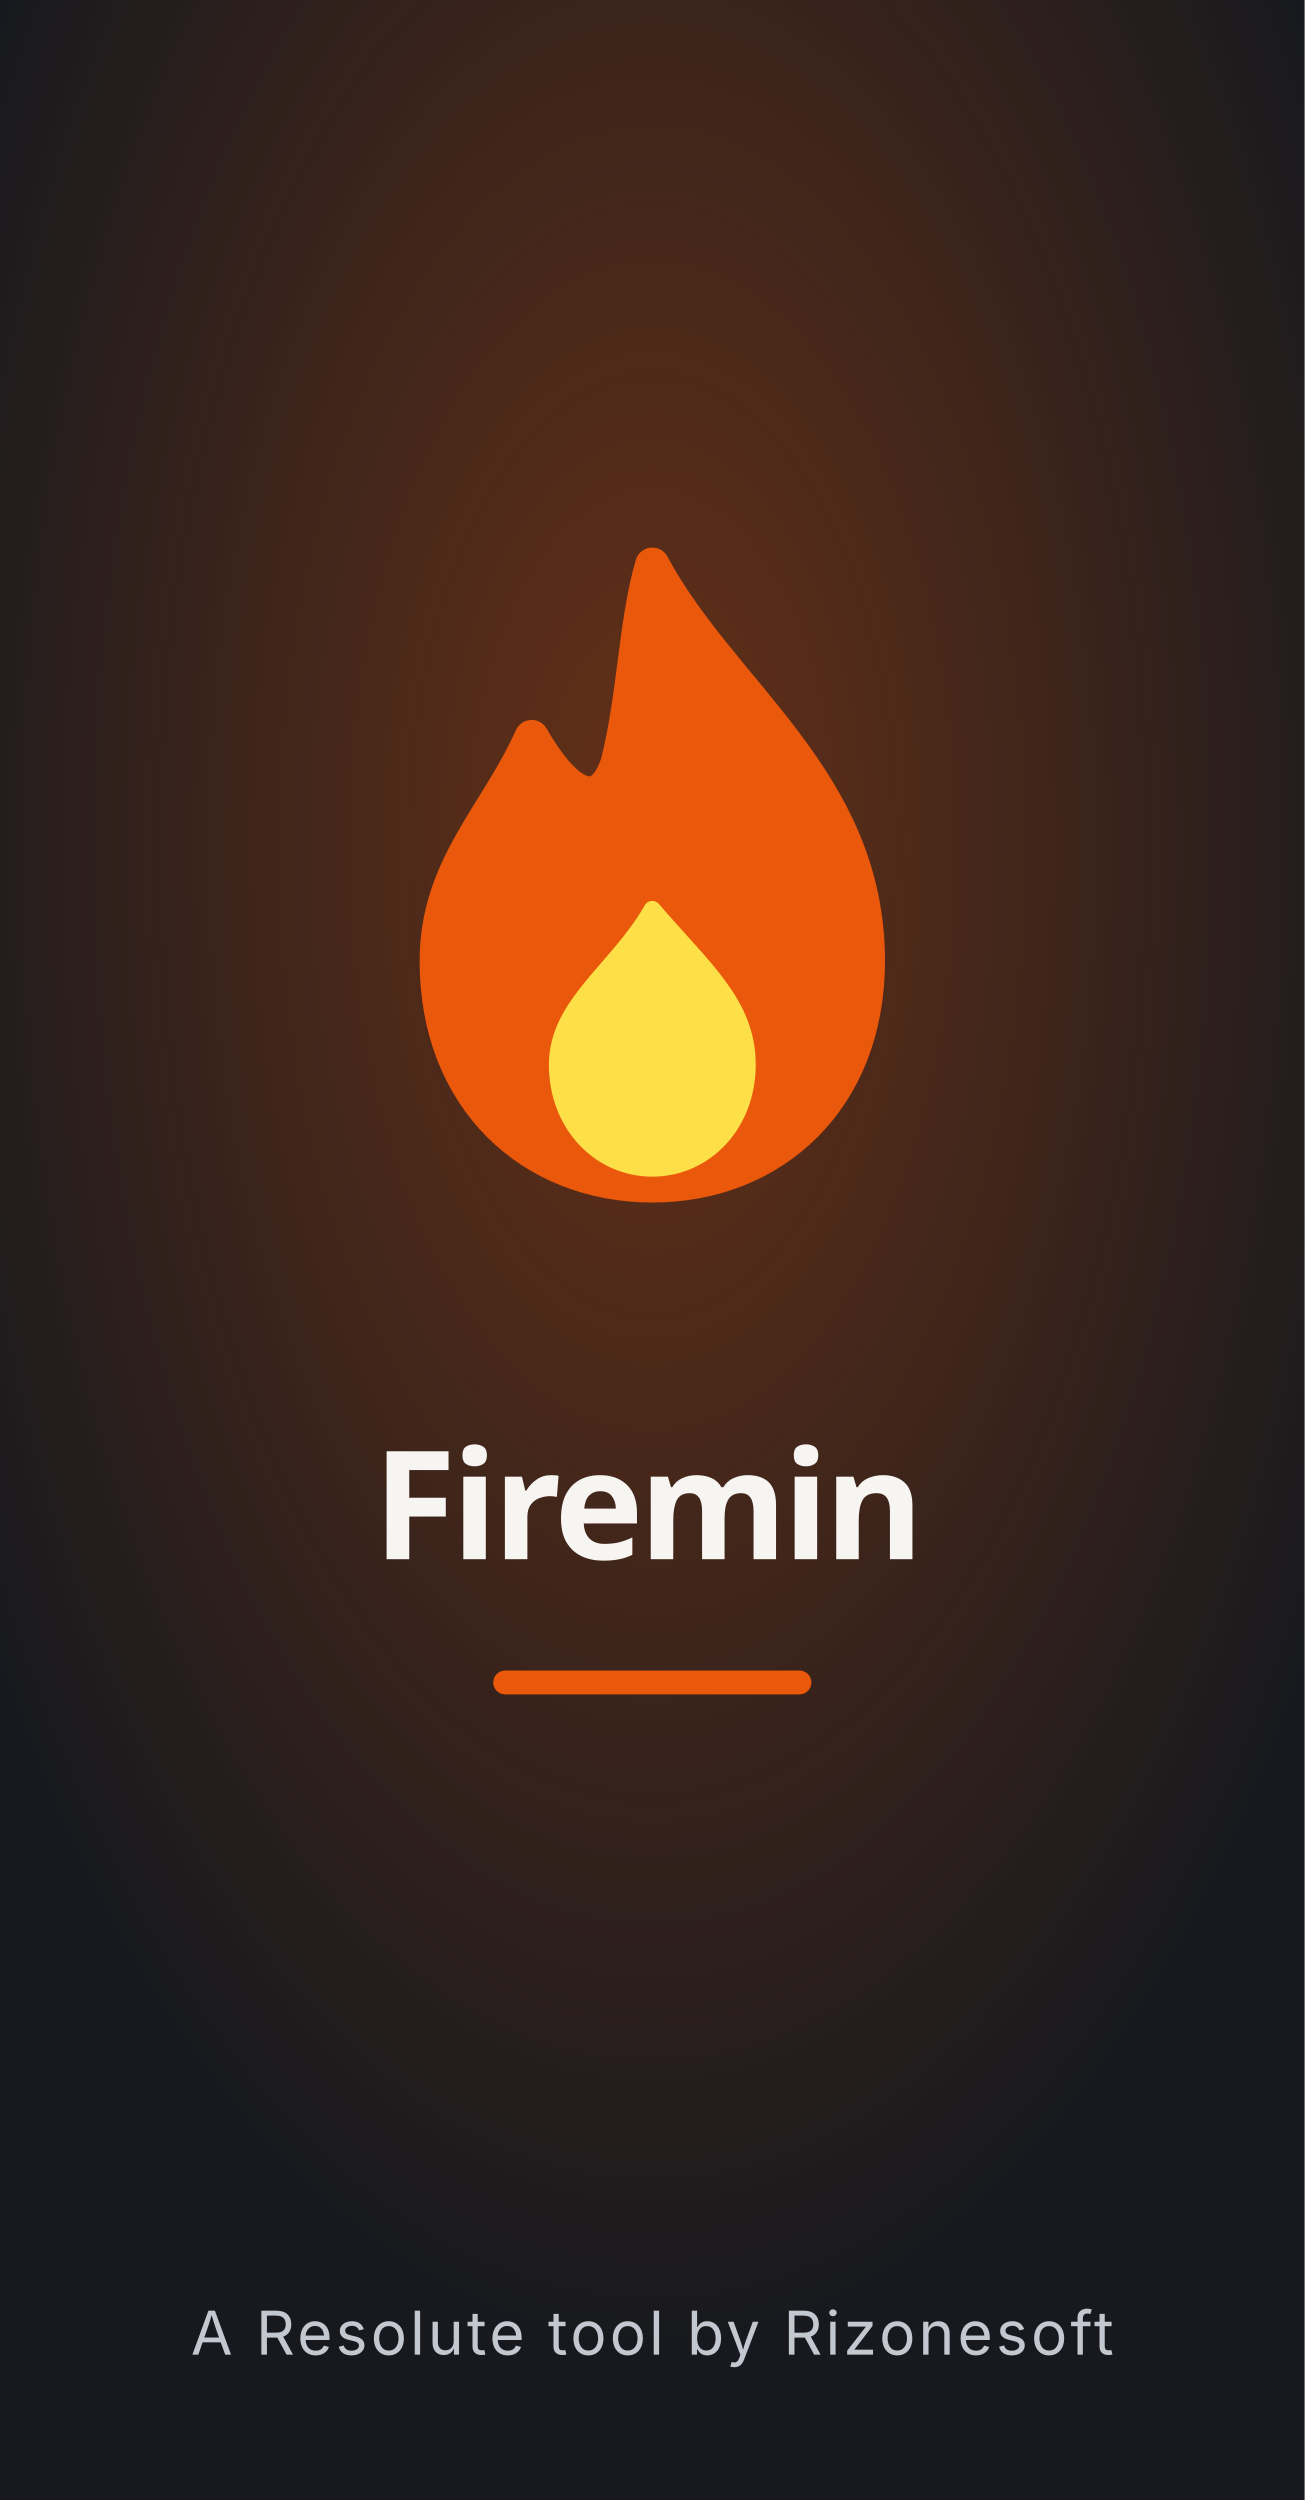
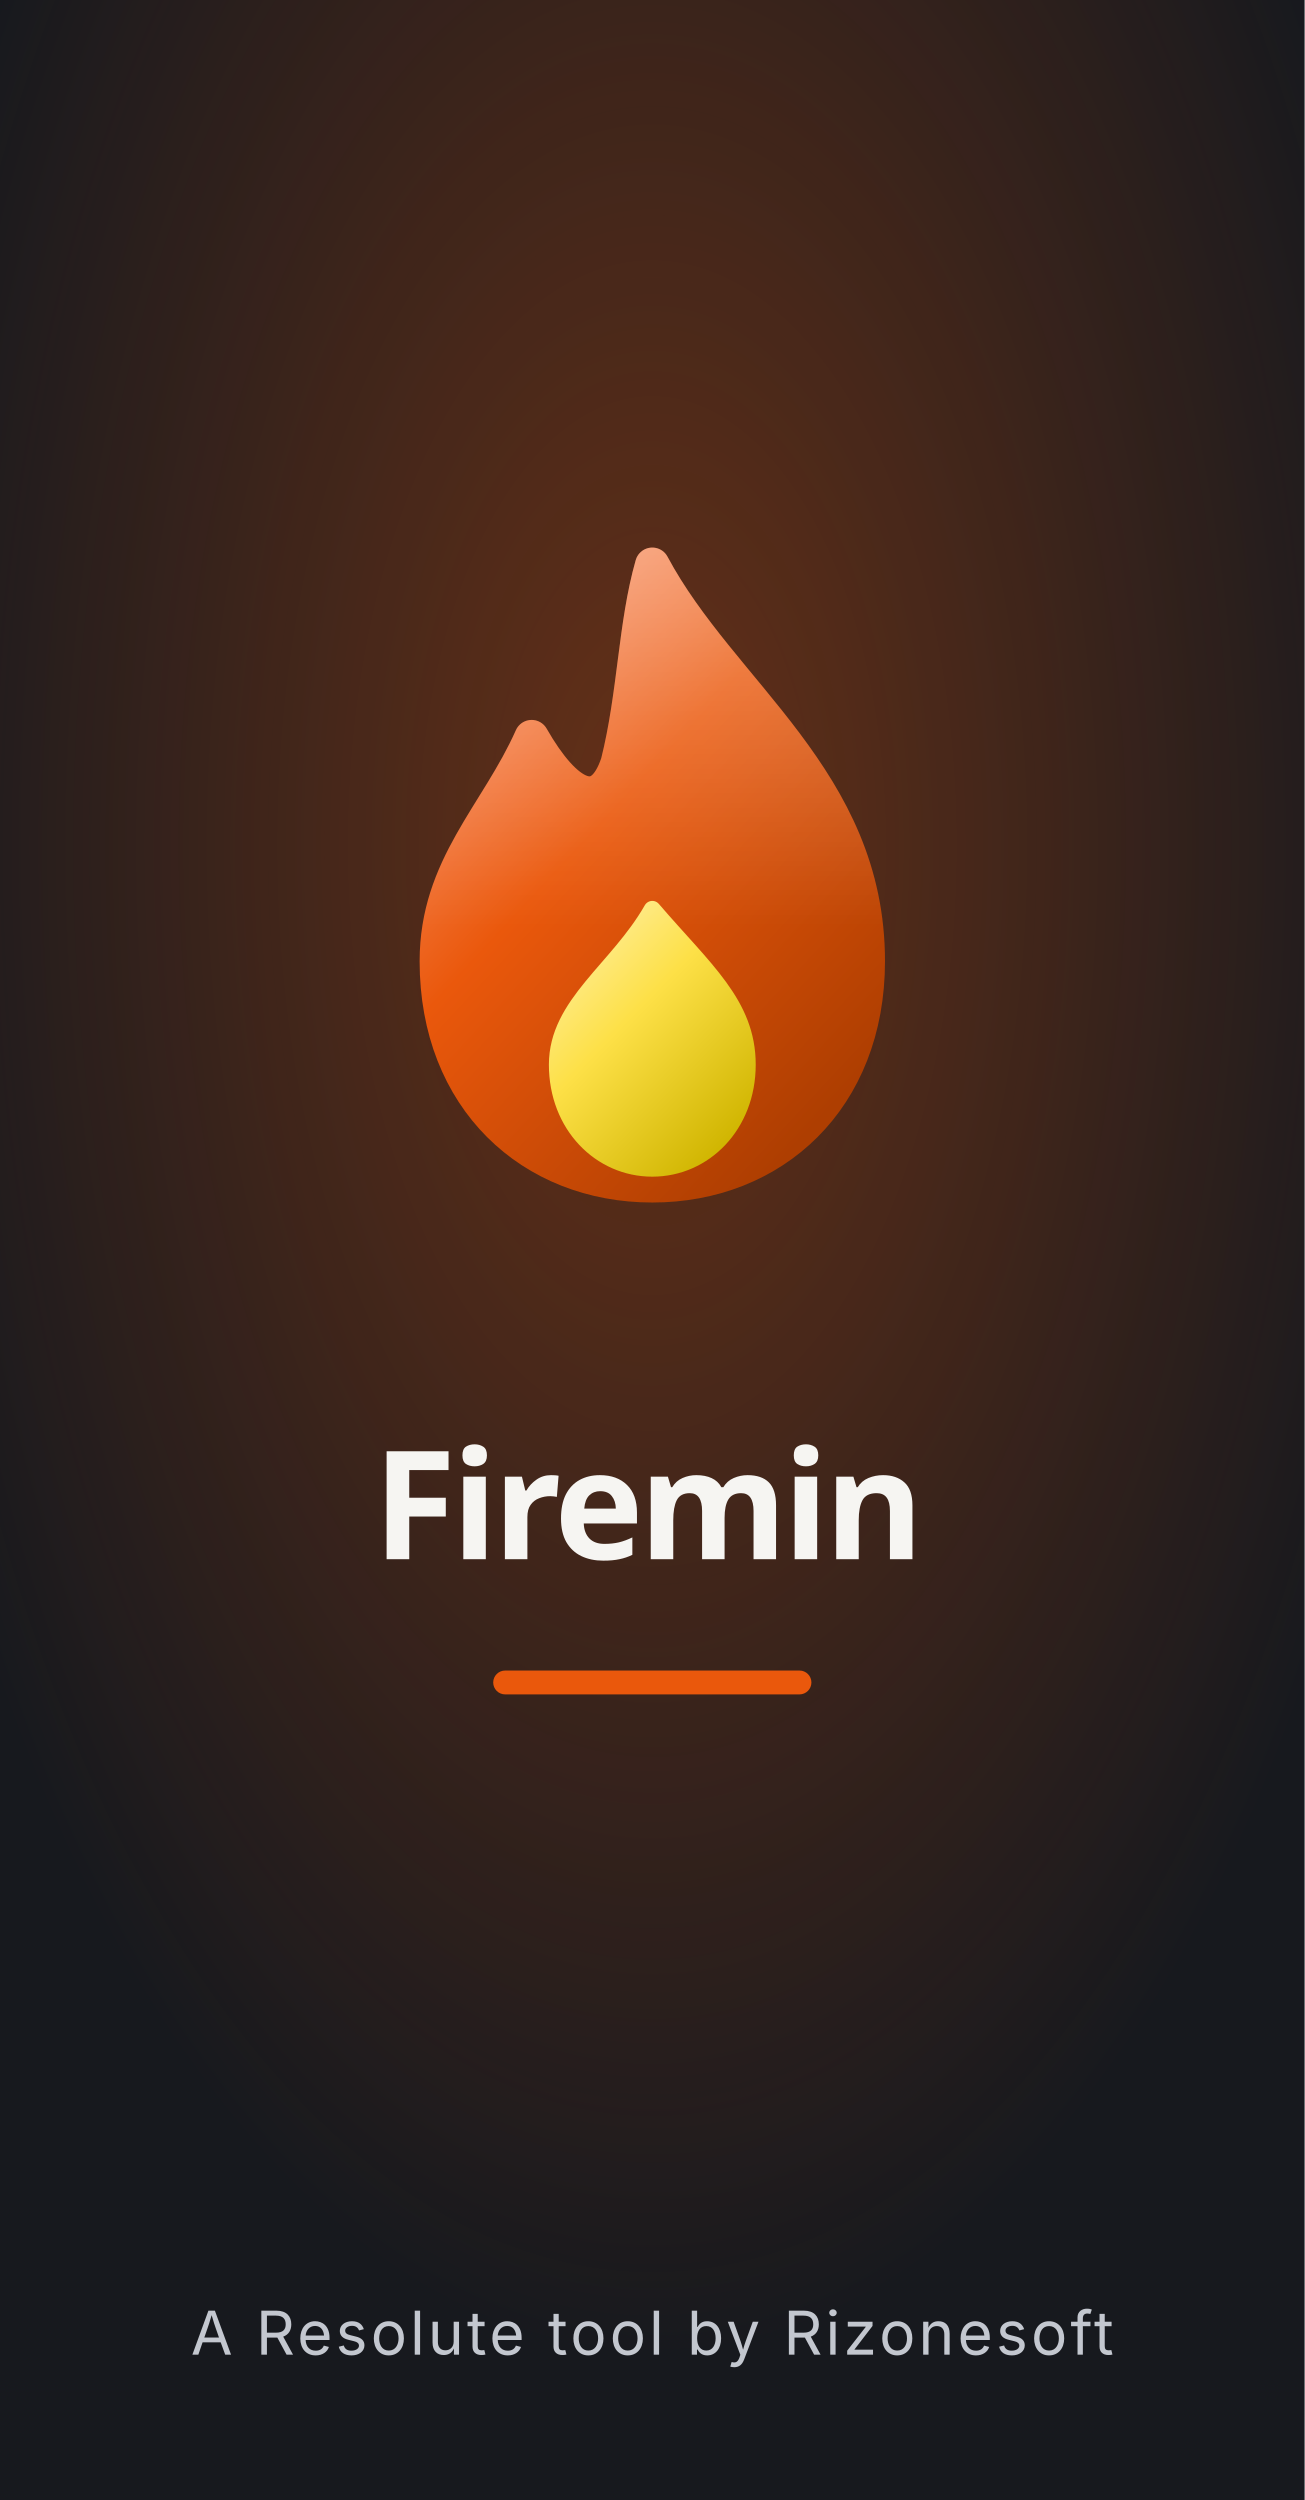
<svg xmlns="http://www.w3.org/2000/svg" viewBox="0 0 164 314.27" width="430" height="824" role="img" aria-label="Firemin setup">
  <defs>
    <radialGradient id="g" cx="0.5" cy="0.34" r="0.6">
      <stop offset="0" stop-color="#EA580C" stop-opacity="0.38" />
      <stop offset="1" stop-color="#EA580C" stop-opacity="0" />
    </radialGradient>
  </defs>
  <rect width="164" height="314.27" fill="#17191E" />
  <rect width="164" height="314" fill="url(#g)" />
  <g transform="translate(30 58) scale(1.083333)">
-     <path d="M48 12 C56 27 73 37 73 58 C73 74 62 84 48 84 C34 84 23 74 23 58 C23 47 30 41 34 32 C38 39 42 41 44 35 C46 27 46 19 48 12 Z" fill="#EA580C" stroke="#EA580C" stroke-width="4" stroke-linejoin="round" />
-     <path d="M48 52 C54 59 59 63 59 70 C59 77 54 82 48 82 C42 82 37 77 37 70 C37 63 44 59 48 52 Z" fill="#FDE047" stroke="#FDE047" stroke-width="2" stroke-linejoin="round" />
+     <defs>
+       <linearGradient id="rfl0" x1="0" y1="0" x2="0.75" y2="1">
+         <stop offset="0" stop-color="#FEA17F" />
+         <stop offset="0.45" stop-color="#EA580C" />
+         <stop offset="1" stop-color="#AE3E01" />
+       </linearGradient>
+       <linearGradient id="rfl1" x1="0" y1="0" x2="0.75" y2="1">
+         <stop offset="0" stop-color="#FFF1AF" />
+         <stop offset="0.45" stop-color="#FDE047" />
+         <stop offset="1" stop-color="#D1B602" />
+       </linearGradient>
+       <linearGradient id="rfls" gradientUnits="userSpaceOnUse" x1="0" y1="8" x2="0" y2="54">
+         <stop offset="0" stop-color="#FFFFFF" stop-opacity="0.32" />
+         <stop offset="1" stop-color="#FFFFFF" stop-opacity="0" />
+       </linearGradient>
+       <mask id="rflm" mask-type="alpha" maskUnits="userSpaceOnUse" x="0" y="0" width="96" height="96">
+         <use href="#rflb" />
+       </mask>
+     </defs>
+     <g id="rflb">
+       <path d="M48 12 C56 27 73 37 73 58 C73 74 62 84 48 84 C34 84 23 74 23 58 C23 47 30 41 34 32 C38 39 42 41 44 35 C46 27 46 19 48 12 Z" fill="url(#rfl0) #EA580C" stroke="url(#rfl0) #EA580C" stroke-width="4" stroke-linejoin="round" />
+       <path d="M48 52 C54 59 59 63 59 70 C59 77 54 82 48 82 C42 82 37 77 37 70 C37 63 44 59 48 52 Z" fill="url(#rfl1) #FDE047" stroke="url(#rfl1) #FDE047" stroke-width="2" stroke-linejoin="round" />
+     </g>
+     <rect width="96" height="96" fill="url(#rfls)" mask="url(#rflm)" />
  </g>
  <text x="46.9" y="196.0" font-family="Sora" font-weight="700" font-size="19" letter-spacing="-0.57" fill="#F6F5F2">Firemin</text>
  <rect x="62" y="210.0" width="40" height="3" rx="1.5" fill="#EA580C" />
  <text x="82" y="296" text-anchor="middle" font-family="Inter" font-size="7.6" fill="#C3C7CF" letter-spacing="0.4">A Resolute tool by Rizonesoft</text>
</svg>
